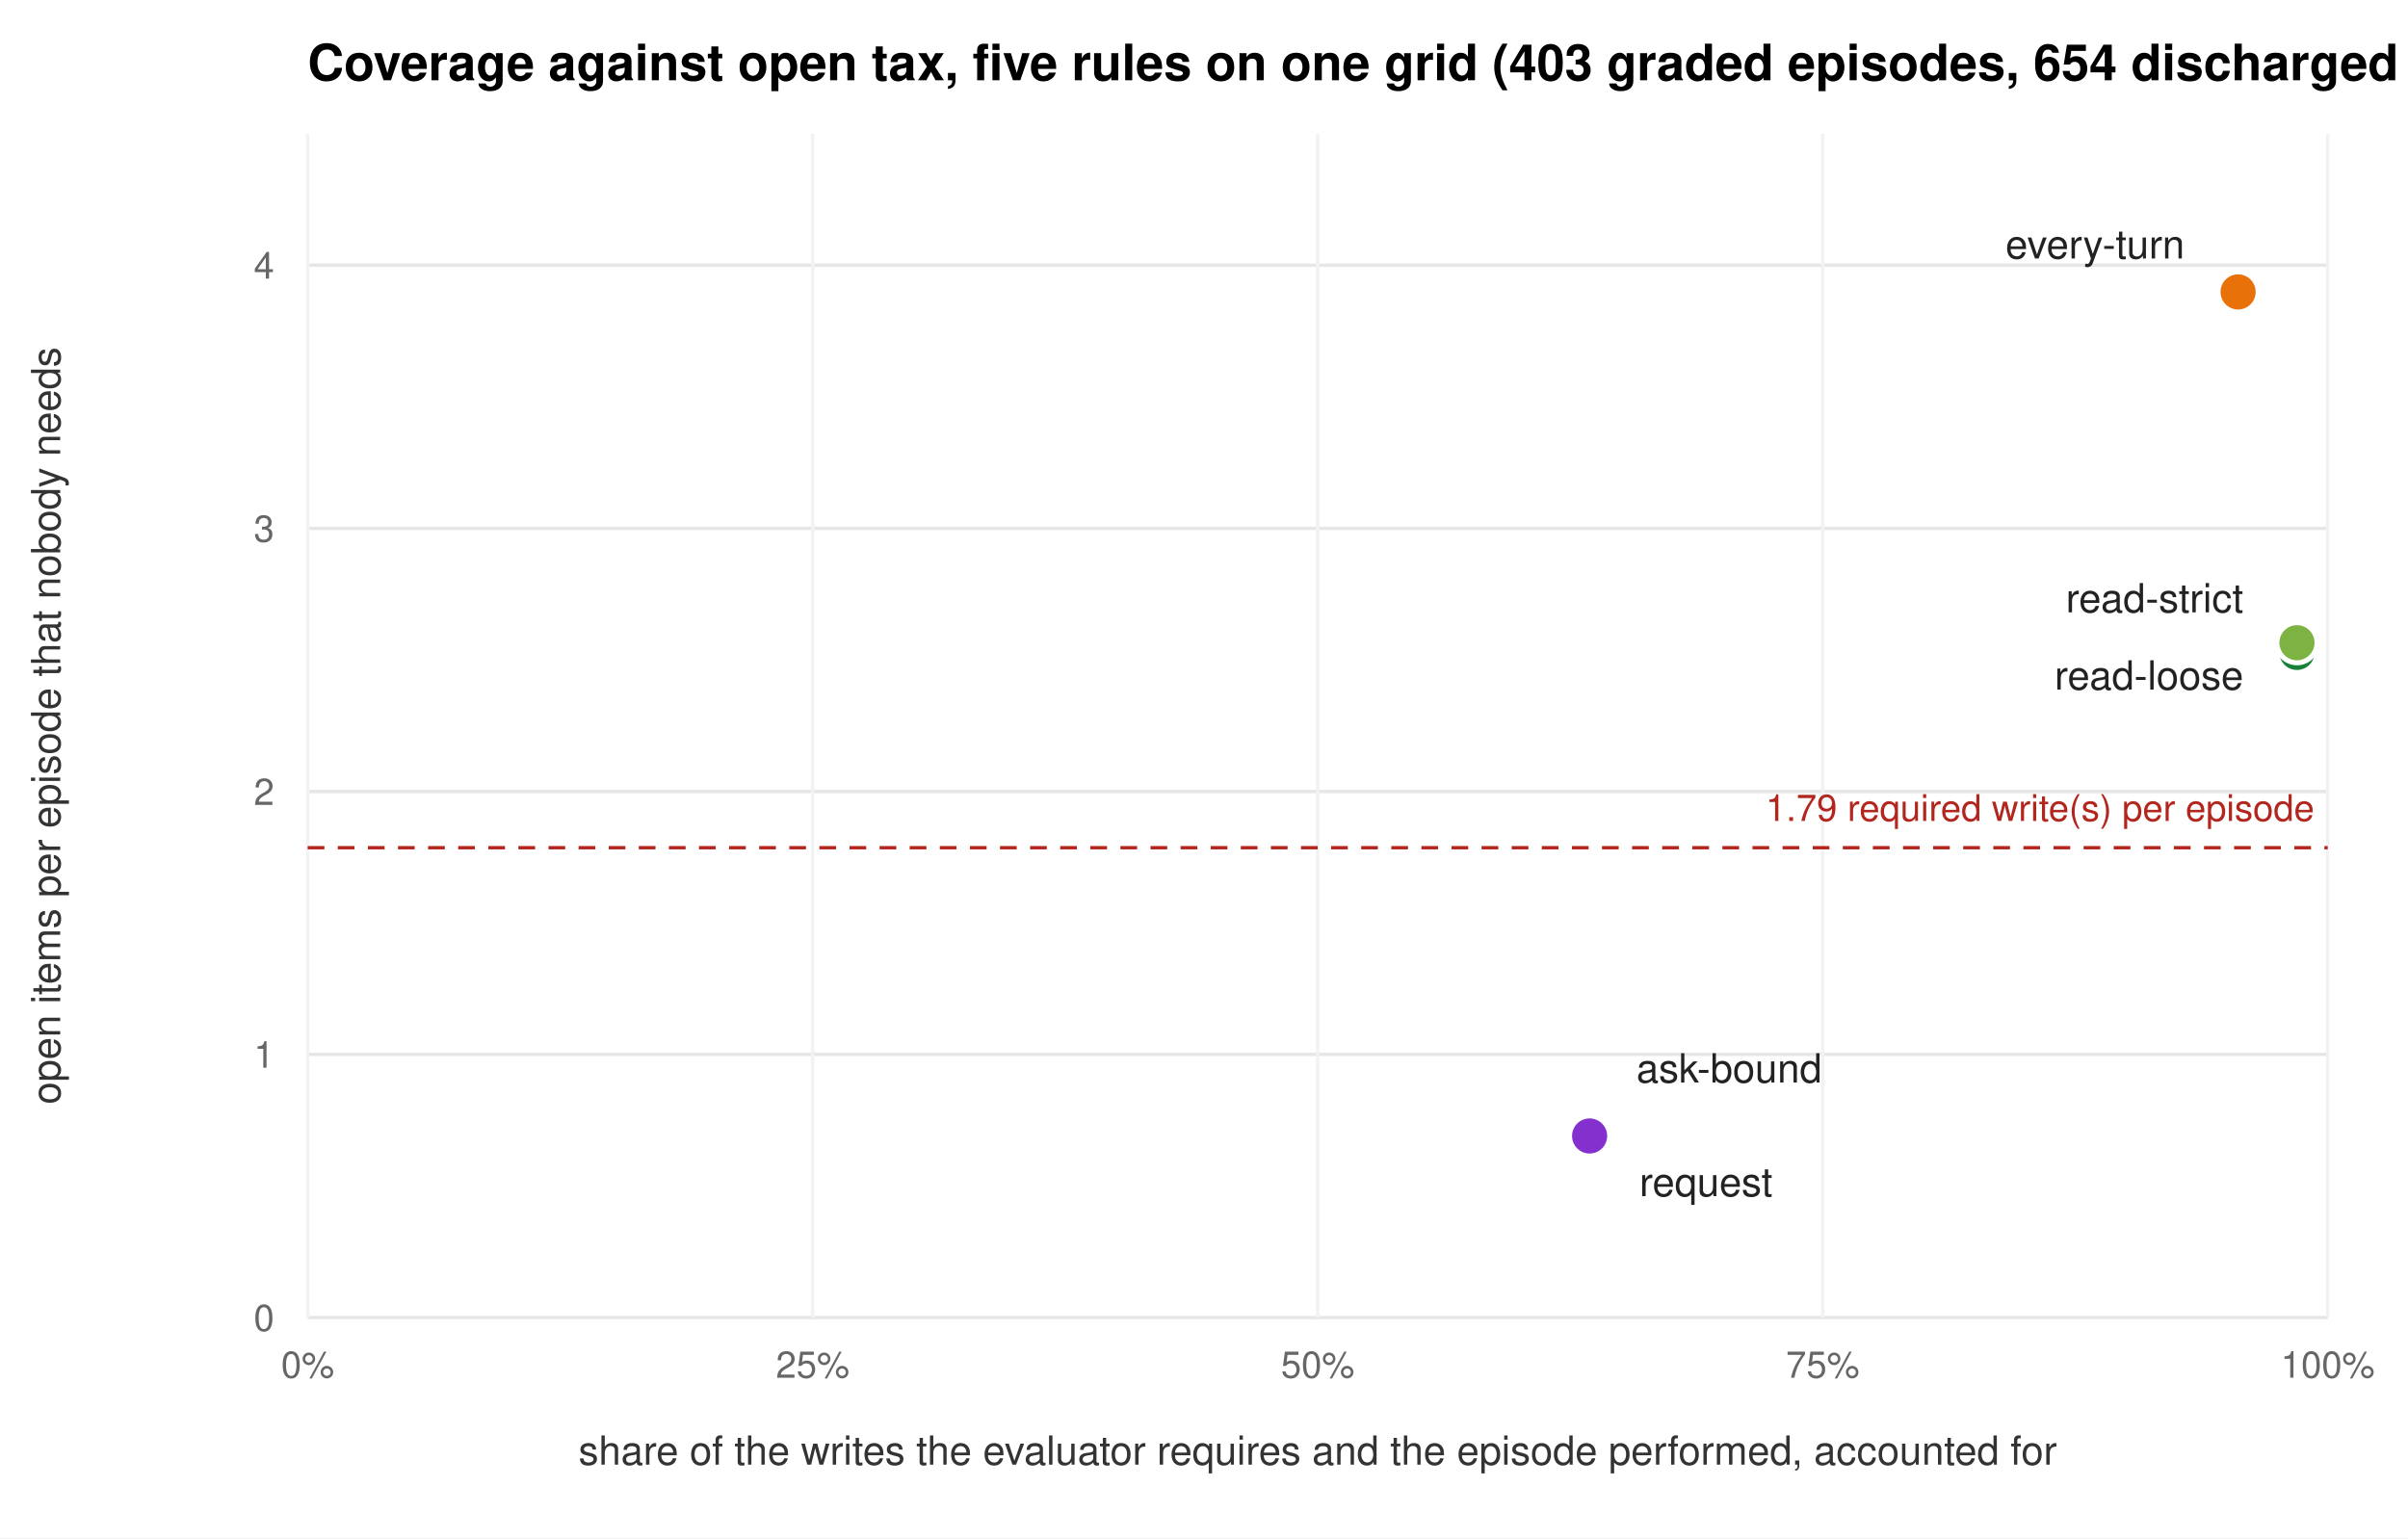
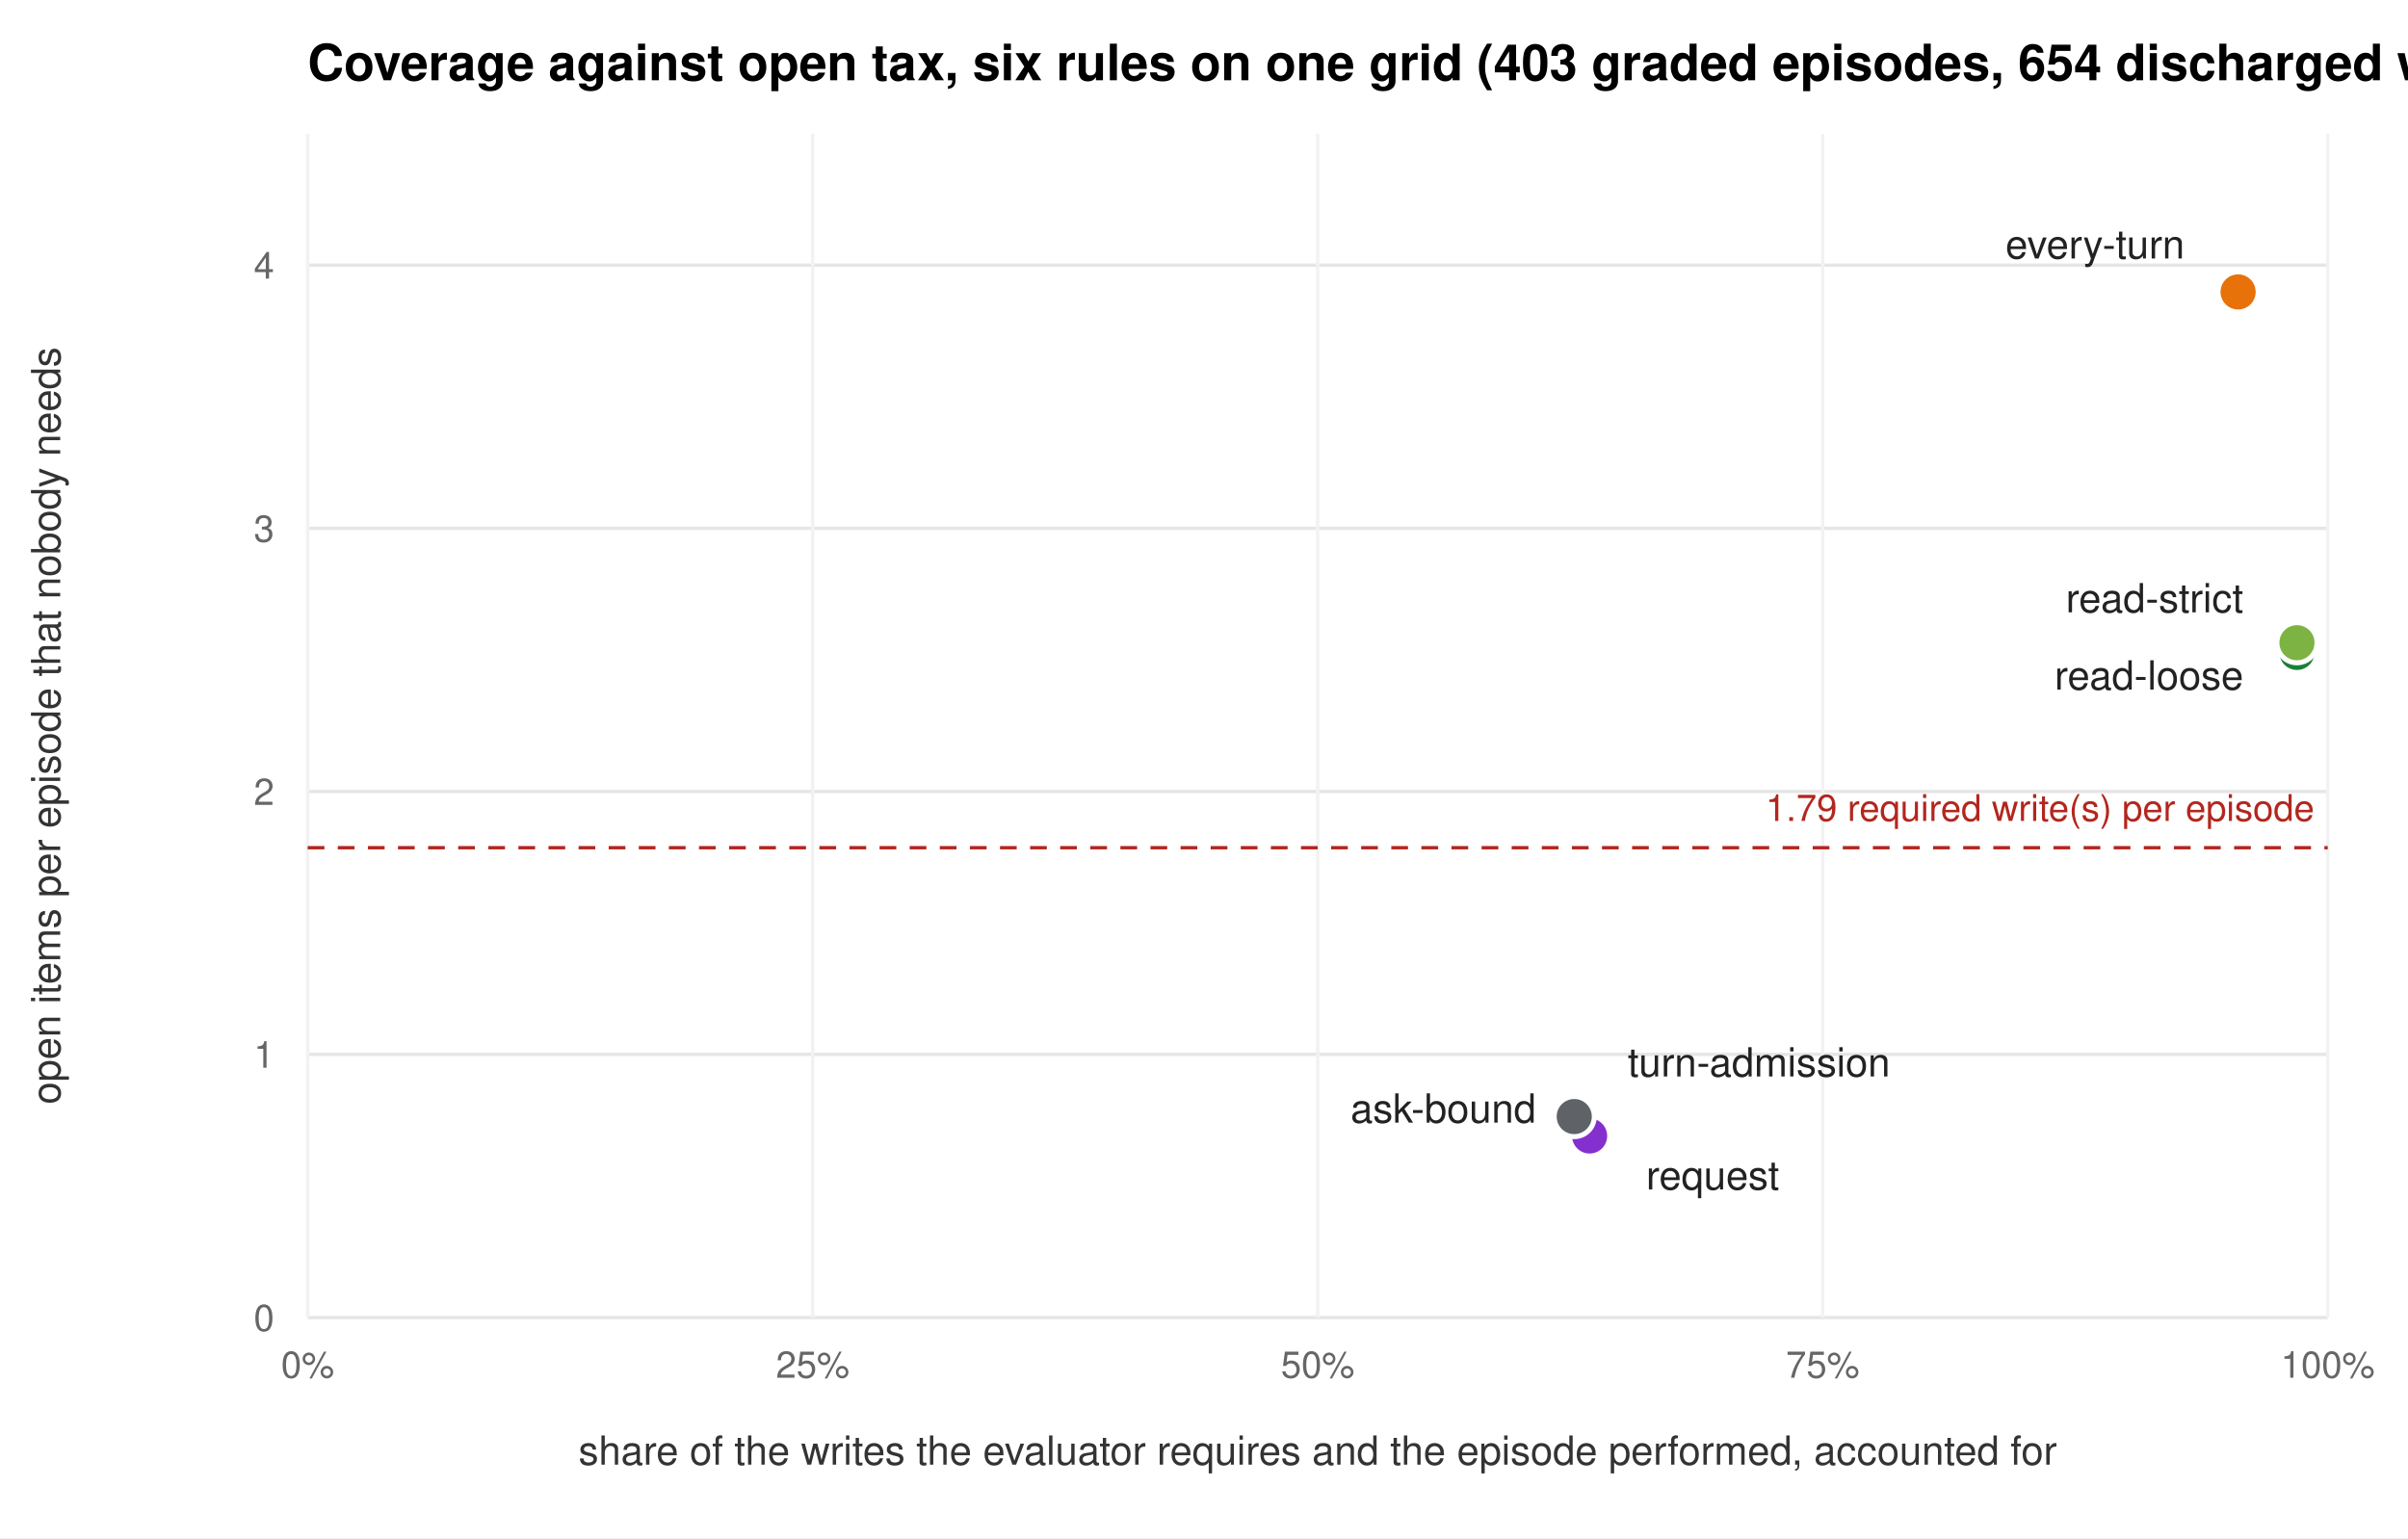
<svg xmlns="http://www.w3.org/2000/svg" width="720" height="460" viewBox="0 0 720 460" role="img" aria-label="Coverage against open tax for five working-memory rules">
  <rect width="100%" height="100%" fill="#ffffff" />
-   <text x="92" y="24" font-family="Helvetica,Arial" font-size="15" font-weight="600">Coverage against open tax, five rules on one grid (403 graded episodes, 654 discharged writes)</text>
+   <text x="92" y="24" font-family="Helvetica,Arial" font-size="15" font-weight="600">Coverage against open tax, six rules on one grid (403 graded episodes, 654 discharged writes)</text>
  <line x1="92" y1="394.0" x2="696" y2="394.0" stroke="#e6e6e6" />
  <text x="82" y="398.0" text-anchor="end" font-family="Helvetica,Arial" font-size="11" fill="#666">0</text>
  <line x1="92" y1="315.3" x2="696" y2="315.3" stroke="#e6e6e6" />
  <text x="82" y="319.3" text-anchor="end" font-family="Helvetica,Arial" font-size="11" fill="#666">1</text>
  <line x1="92" y1="236.7" x2="696" y2="236.7" stroke="#e6e6e6" />
  <text x="82" y="240.7" text-anchor="end" font-family="Helvetica,Arial" font-size="11" fill="#666">2</text>
  <line x1="92" y1="158.0" x2="696" y2="158.0" stroke="#e6e6e6" />
  <text x="82" y="162.0" text-anchor="end" font-family="Helvetica,Arial" font-size="11" fill="#666">3</text>
  <line x1="92" y1="79.3" x2="696" y2="79.3" stroke="#e6e6e6" />
  <text x="82" y="83.3" text-anchor="end" font-family="Helvetica,Arial" font-size="11" fill="#666">4</text>
  <line x1="92.0" y1="40" x2="92.0" y2="394" stroke="#f2f2f2" />
  <text x="92.0" y="412" text-anchor="middle" font-family="Helvetica,Arial" font-size="11" fill="#666">0%</text>
  <line x1="243.0" y1="40" x2="243.0" y2="394" stroke="#f2f2f2" />
  <text x="243.0" y="412" text-anchor="middle" font-family="Helvetica,Arial" font-size="11" fill="#666">25%</text>
  <line x1="394.0" y1="40" x2="394.0" y2="394" stroke="#f2f2f2" />
  <text x="394.0" y="412" text-anchor="middle" font-family="Helvetica,Arial" font-size="11" fill="#666">50%</text>
  <line x1="545.0" y1="40" x2="545.0" y2="394" stroke="#f2f2f2" />
  <text x="545.0" y="412" text-anchor="middle" font-family="Helvetica,Arial" font-size="11" fill="#666">75%</text>
  <line x1="696.0" y1="40" x2="696.0" y2="394" stroke="#f2f2f2" />
  <text x="696.0" y="412" text-anchor="middle" font-family="Helvetica,Arial" font-size="11" fill="#666">100%</text>
  <line x1="92" y1="253.5" x2="696" y2="253.5" stroke="#b3261e" stroke-dasharray="5 4" />
  <text x="692" y="245.5" text-anchor="end" font-family="Helvetica,Arial" font-size="11" fill="#b3261e">1.79 required write(s) per episode</text>
  <circle cx="476.2" cy="339.7" r="6" fill="#1a73e8" stroke="#ffffff" stroke-width="1.5" />
-   <text x="490.2" y="357.7" text-anchor="start" font-family="Helvetica,Arial" font-size="12" fill="#222">request</text>
+   <text x="492.2" y="355.7" text-anchor="start" font-family="Helvetica,Arial" font-size="12" fill="#222">request</text>
  <circle cx="686.8" cy="195.1" r="6" fill="#188038" stroke="#ffffff" stroke-width="1.5" />
  <text x="670.8" y="183.1" text-anchor="end" font-family="Helvetica,Arial" font-size="12" fill="#222">read-strict</text>
  <circle cx="686.8" cy="192.2" r="6" fill="#7cb342" stroke="#ffffff" stroke-width="1.5" />
  <text x="670.8" y="206.2" text-anchor="end" font-family="Helvetica,Arial" font-size="12" fill="#222">read-loose</text>
  <circle cx="475.3" cy="339.7" r="6" fill="#8430ce" stroke="#ffffff" stroke-width="1.5" />
-   <text x="489.3" y="323.7" text-anchor="start" font-family="Helvetica,Arial" font-size="12" fill="#222">ask-bound</text>
+   <text x="459.3" y="335.7" text-anchor="end" font-family="Helvetica,Arial" font-size="12" fill="#222">ask-bound</text>
  <circle cx="669.2" cy="87.3" r="6" fill="#e8710a" stroke="#ffffff" stroke-width="1.5" />
  <text x="653.2" y="77.3" text-anchor="end" font-family="Helvetica,Arial" font-size="12" fill="#222">every-turn</text>
+   <circle cx="470.7" cy="333.9" r="6" fill="#5f6368" stroke="#ffffff" stroke-width="1.5" />
+   <text x="486.7" y="321.9" text-anchor="start" font-family="Helvetica,Arial" font-size="12" fill="#222">turn-admission</text>
  <text x="394.0" y="438" text-anchor="middle" font-family="Helvetica,Arial" font-size="12" fill="#333">share of the writes the evaluator requires and the episode performed, accounted for</text>
  <text x="18" y="217.0" text-anchor="middle" font-family="Helvetica,Arial" font-size="12" fill="#333" transform="rotate(-90 18 217.0)">open items per episode that nobody needs</text>
</svg>
